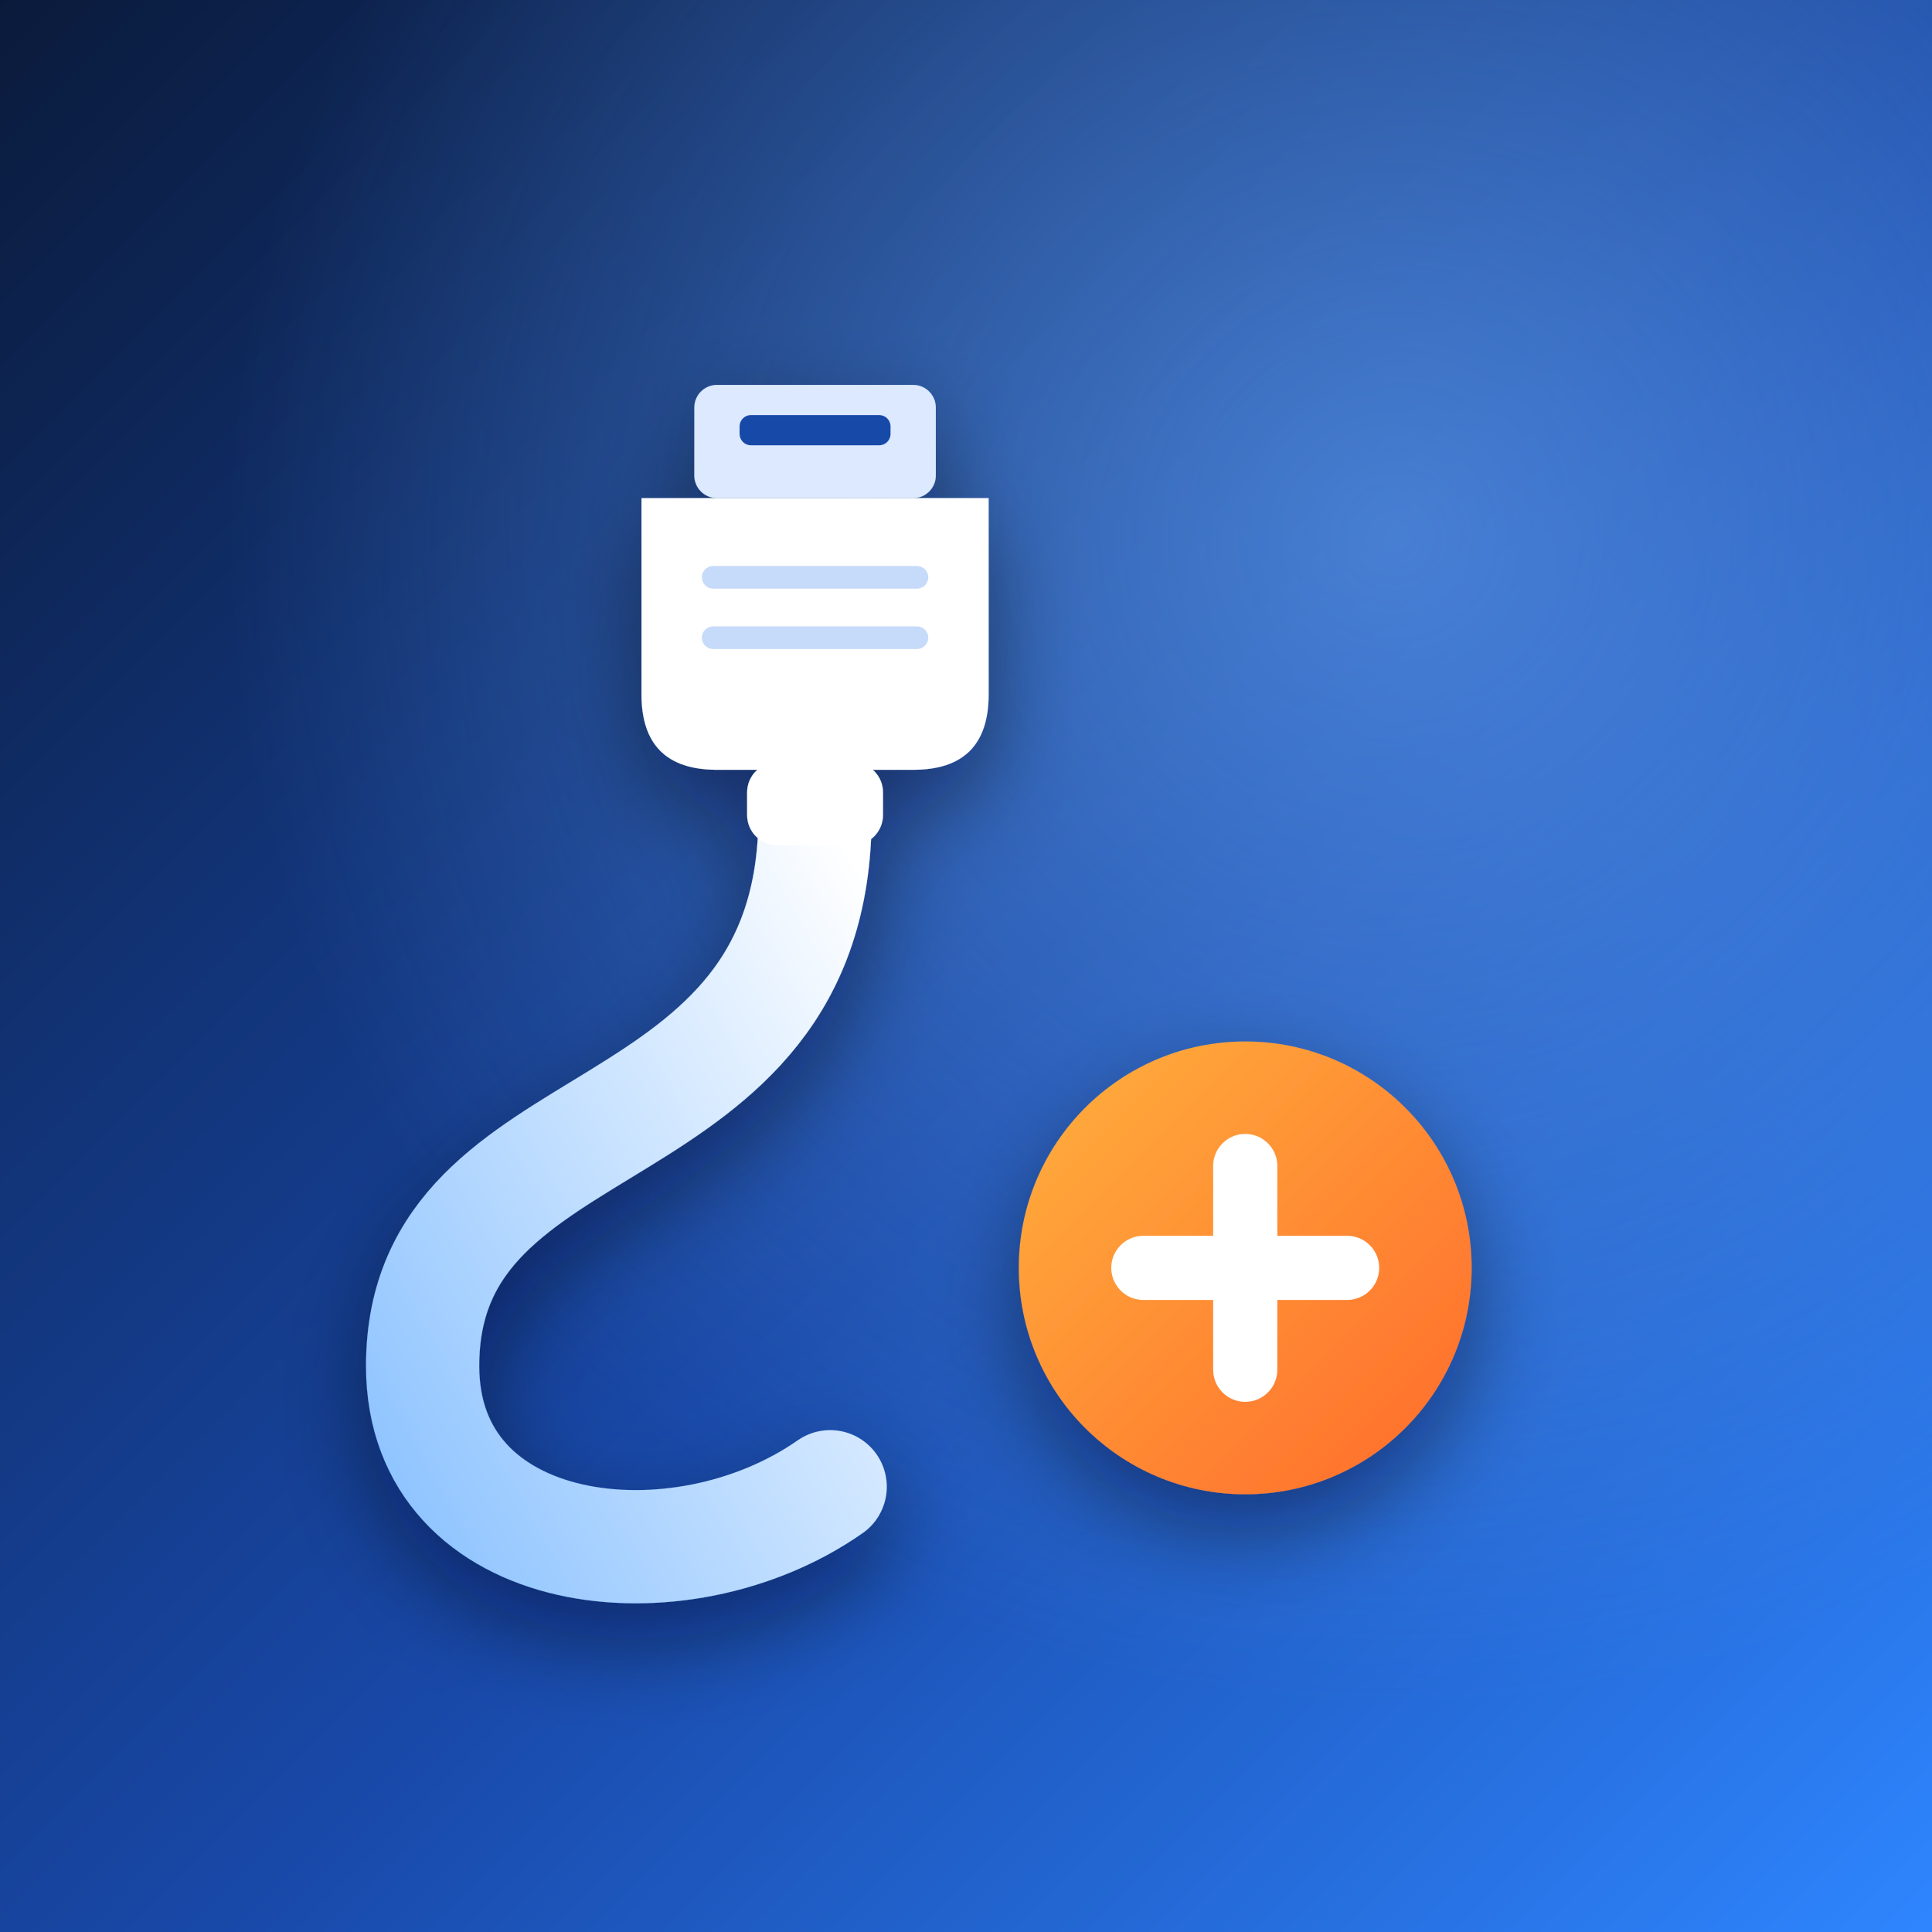
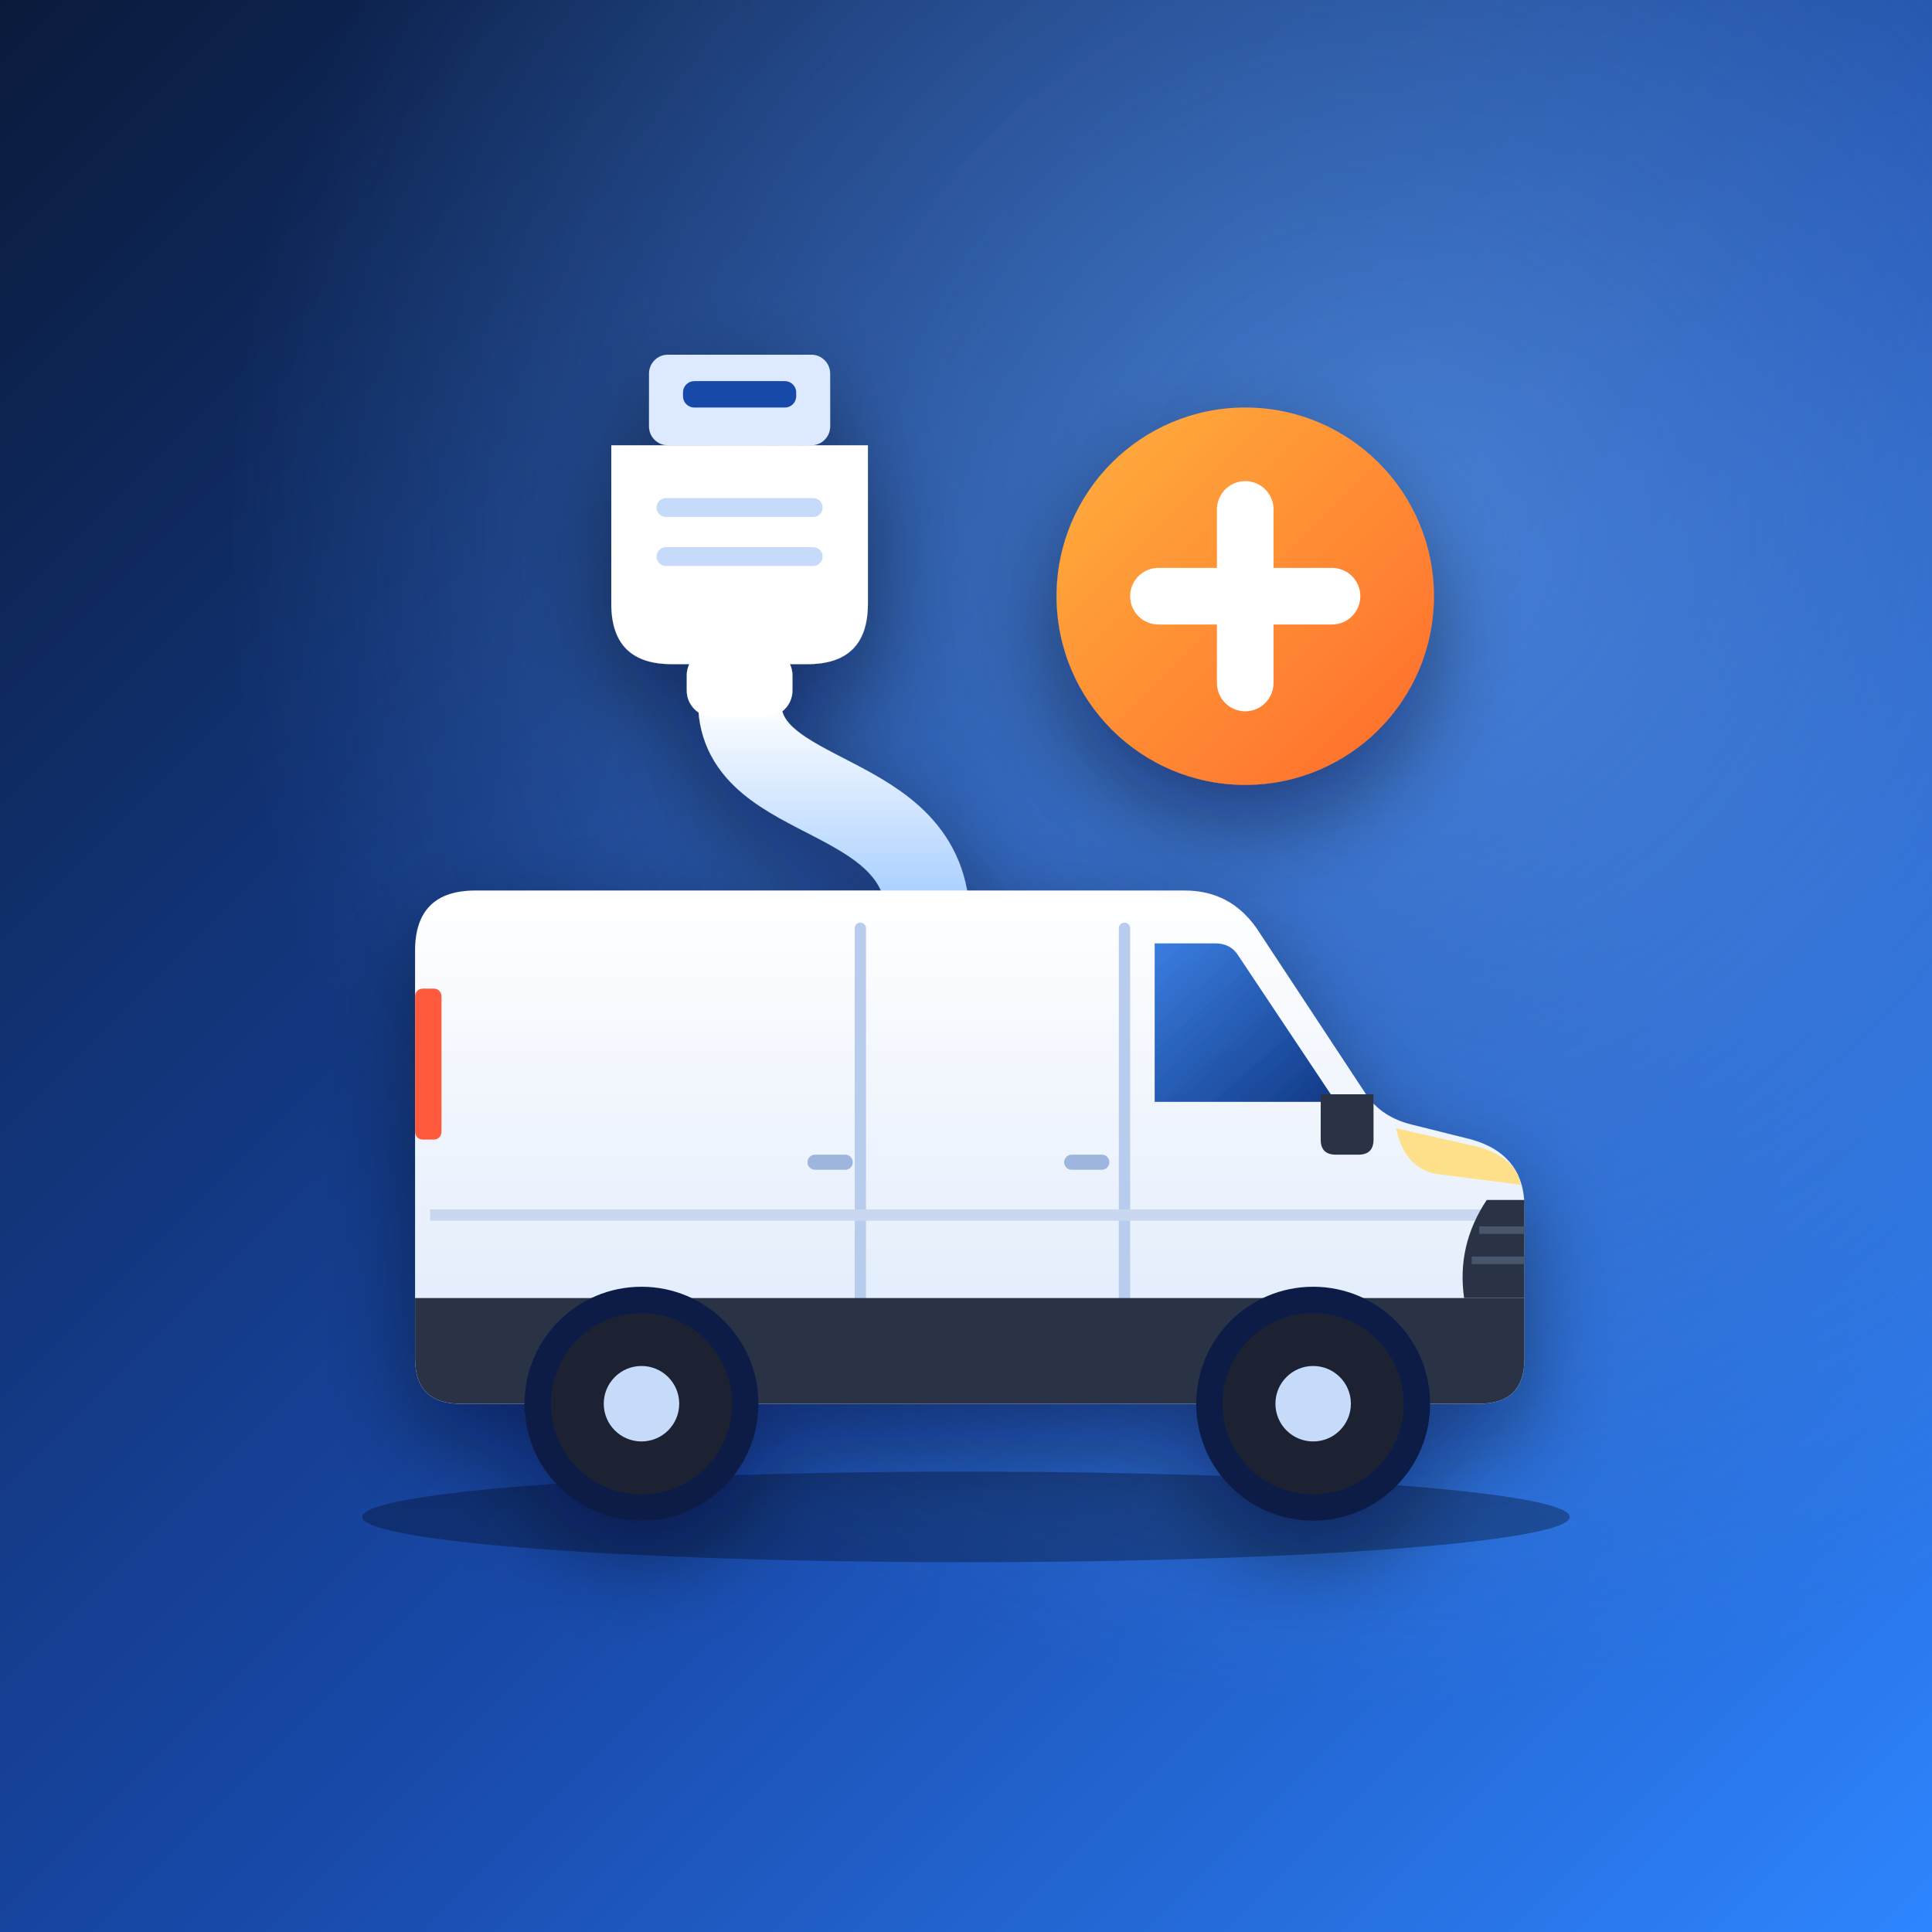
<svg xmlns="http://www.w3.org/2000/svg" viewBox="0 0 512 512">
  <defs>
    <linearGradient id="bg" x1="0" y1="0" x2="1" y2="1">
      <stop offset="0" stop-color="#0a1a3a" />
      <stop offset="0.55" stop-color="#1848a8" />
      <stop offset="1" stop-color="#2f86ff" />
    </linearGradient>
    <radialGradient id="glow" cx="0.72" cy="0.28" r="0.6">
      <stop offset="0" stop-color="#6fb0ff" stop-opacity=".55" />
      <stop offset="1" stop-color="#6fb0ff" stop-opacity="0" />
    </radialGradient>
-     <linearGradient id="cable" x1="0" y1="1" x2="1" y2="0">
-       <stop offset="0" stop-color="#8fc4ff" />
-       <stop offset="1" stop-color="#ffffff" />
+     <linearGradient id="body" x1="0" y1="0" x2="0" y2="1">
+       <stop offset="0" stop-color="#ffffff" />
+       <stop offset="1" stop-color="#dde9fb" />
+     </linearGradient>
+     <linearGradient id="glass" x1="0" y1="0" x2="1" y2="1">
+       <stop offset="0" stop-color="#3a7de0" />
+       <stop offset="1" stop-color="#123a86" />
+     </linearGradient>
+     <linearGradient id="cable" x1="0" y1="0" x2="0" y2="1">
+       <stop offset="0" stop-color="#ffffff" />
+       <stop offset="1" stop-color="#9fcaff" />
    </linearGradient>
    <linearGradient id="badge" x1="0" y1="0" x2="1" y2="1">
      <stop offset="0" stop-color="#ffb13d" />
      <stop offset="1" stop-color="#ff6a2b" />
    </linearGradient>
    <filter id="shadow" x="-30%" y="-30%" width="160%" height="160%">
      <feDropShadow dx="0" dy="10" stdDeviation="12" flood-color="#020a1c" flood-opacity=".45" />
    </filter>
  </defs>
  <rect width="512" height="512" fill="url(#bg)" />
  <rect width="512" height="512" fill="url(#glow)" />
-   <g transform="translate(-16 -10)">
-     <g filter="url(#shadow)">
-       <path d="M232 226 C232 318 128 300 128 372 C128 424 196 432 236 404" fill="none" stroke="url(#cable)" stroke-width="30" stroke-linecap="round" />
-       <rect x="200" y="112" width="64" height="30" rx="6" fill="#dce9ff" />
-       <rect x="212" y="120" width="40" height="8" rx="3" fill="#1848a8" />
-       <path d="M186 142 H278 V194 Q278 214 258 214 H206 Q186 214 186 194 Z" fill="#ffffff" />
-       <rect x="214" y="212" width="36" height="22" rx="8" fill="#ffffff" />
-       <rect x="202" y="160" width="60" height="6" rx="3" fill="#c6dafa" />
-       <rect x="202" y="176" width="60" height="6" rx="3" fill="#c6dafa" />
-     </g>
-     <g filter="url(#shadow)">
-       <circle cx="346" cy="346" r="60" fill="url(#badge)" />
-       <path d="M346 319 V373 M319 346 H373" stroke="#ffffff" stroke-width="17" stroke-linecap="round" />
-     </g>
+   <ellipse cx="256" cy="402" rx="160" ry="12" fill="#020a1c" opacity=".35" />
+   <g filter="url(#shadow)">
+     <path d="M196 186 C196 214 246 208 246 244" fill="none" stroke="url(#cable)" stroke-width="22" stroke-linecap="round" />
+     <rect x="172" y="94" width="48" height="24" rx="5" fill="#dce9ff" />
+     <rect x="181" y="101" width="30" height="7" rx="3" fill="#1848a8" />
+     <path d="M162 118 H230 V160 Q230 176 214 176 H178 Q162 176 162 160 Z" fill="#ffffff" />
+     <rect x="182" y="172" width="28" height="18" rx="7" fill="#ffffff" />
+     <rect x="174" y="132" width="44" height="5" rx="2.5" fill="#c6dafa" />
+     <rect x="174" y="145" width="44" height="5" rx="2.5" fill="#c6dafa" />
+     <path d="M126 236 H314 Q326 236 333 246 L362 290 Q366 296 374 298 L390 302 Q404 306 404 320 V360 Q404 372 392 372 H122 Q110 372 110 360 V252 Q110 236 126 236 Z" fill="url(#body)" />
+     <path d="M306 250 H322 Q326 250 328 253 L354 292 H306 Z" fill="url(#glass)" />
+     <path d="M350 290 h14 v12 q0 4 -4 4 h-6 q-4 0 -4 -4 z" fill="#2a3345" />
+     <path d="M298 246 V350 M228 246 V350" stroke="#b8cdee" stroke-width="3" stroke-linecap="round" />
+     <rect x="282" y="306" width="12" height="4" rx="2" fill="#9db6dd" />
+     <rect x="214" y="306" width="12" height="4" rx="2" fill="#9db6dd" />
+     <path d="M114 322 H400" stroke="#c9d8f0" stroke-width="3" />
+     <path d="M110 344 H404 V360 Q404 372 392 372 H122 Q110 372 110 360 Z" fill="#2a3345" />
+     <path d="M394 318 H404 V344 H388 Q386 330 394 318 Z" fill="#2a3345" />
+     <path d="M392 326 H404 M390 334 H404" stroke="#48546b" stroke-width="2" />
+     <path d="M370 299 L392 304 Q402 307 403 314 L380 311 Q372 309 370 299 Z" fill="#ffe08a" />
+     <rect x="110" y="262" width="7" height="40" rx="2" fill="#ff5a3c" />
+     <circle cx="170" cy="372" r="31" fill="#0b1f47" />
+     <circle cx="170" cy="372" r="24" fill="#1b2130" />
+     <circle cx="170" cy="372" r="10" fill="#c6dafa" />
+     <circle cx="348" cy="372" r="31" fill="#0b1f47" />
+     <circle cx="348" cy="372" r="24" fill="#1b2130" />
+     <circle cx="348" cy="372" r="10" fill="#c6dafa" />
+   </g>
+   <g filter="url(#shadow)">
+     <circle cx="330" cy="158" r="50" fill="url(#badge)" />
+     <path d="M330 135 V181 M307 158 H353" stroke="#ffffff" stroke-width="15" stroke-linecap="round" />
  </g>
</svg>
